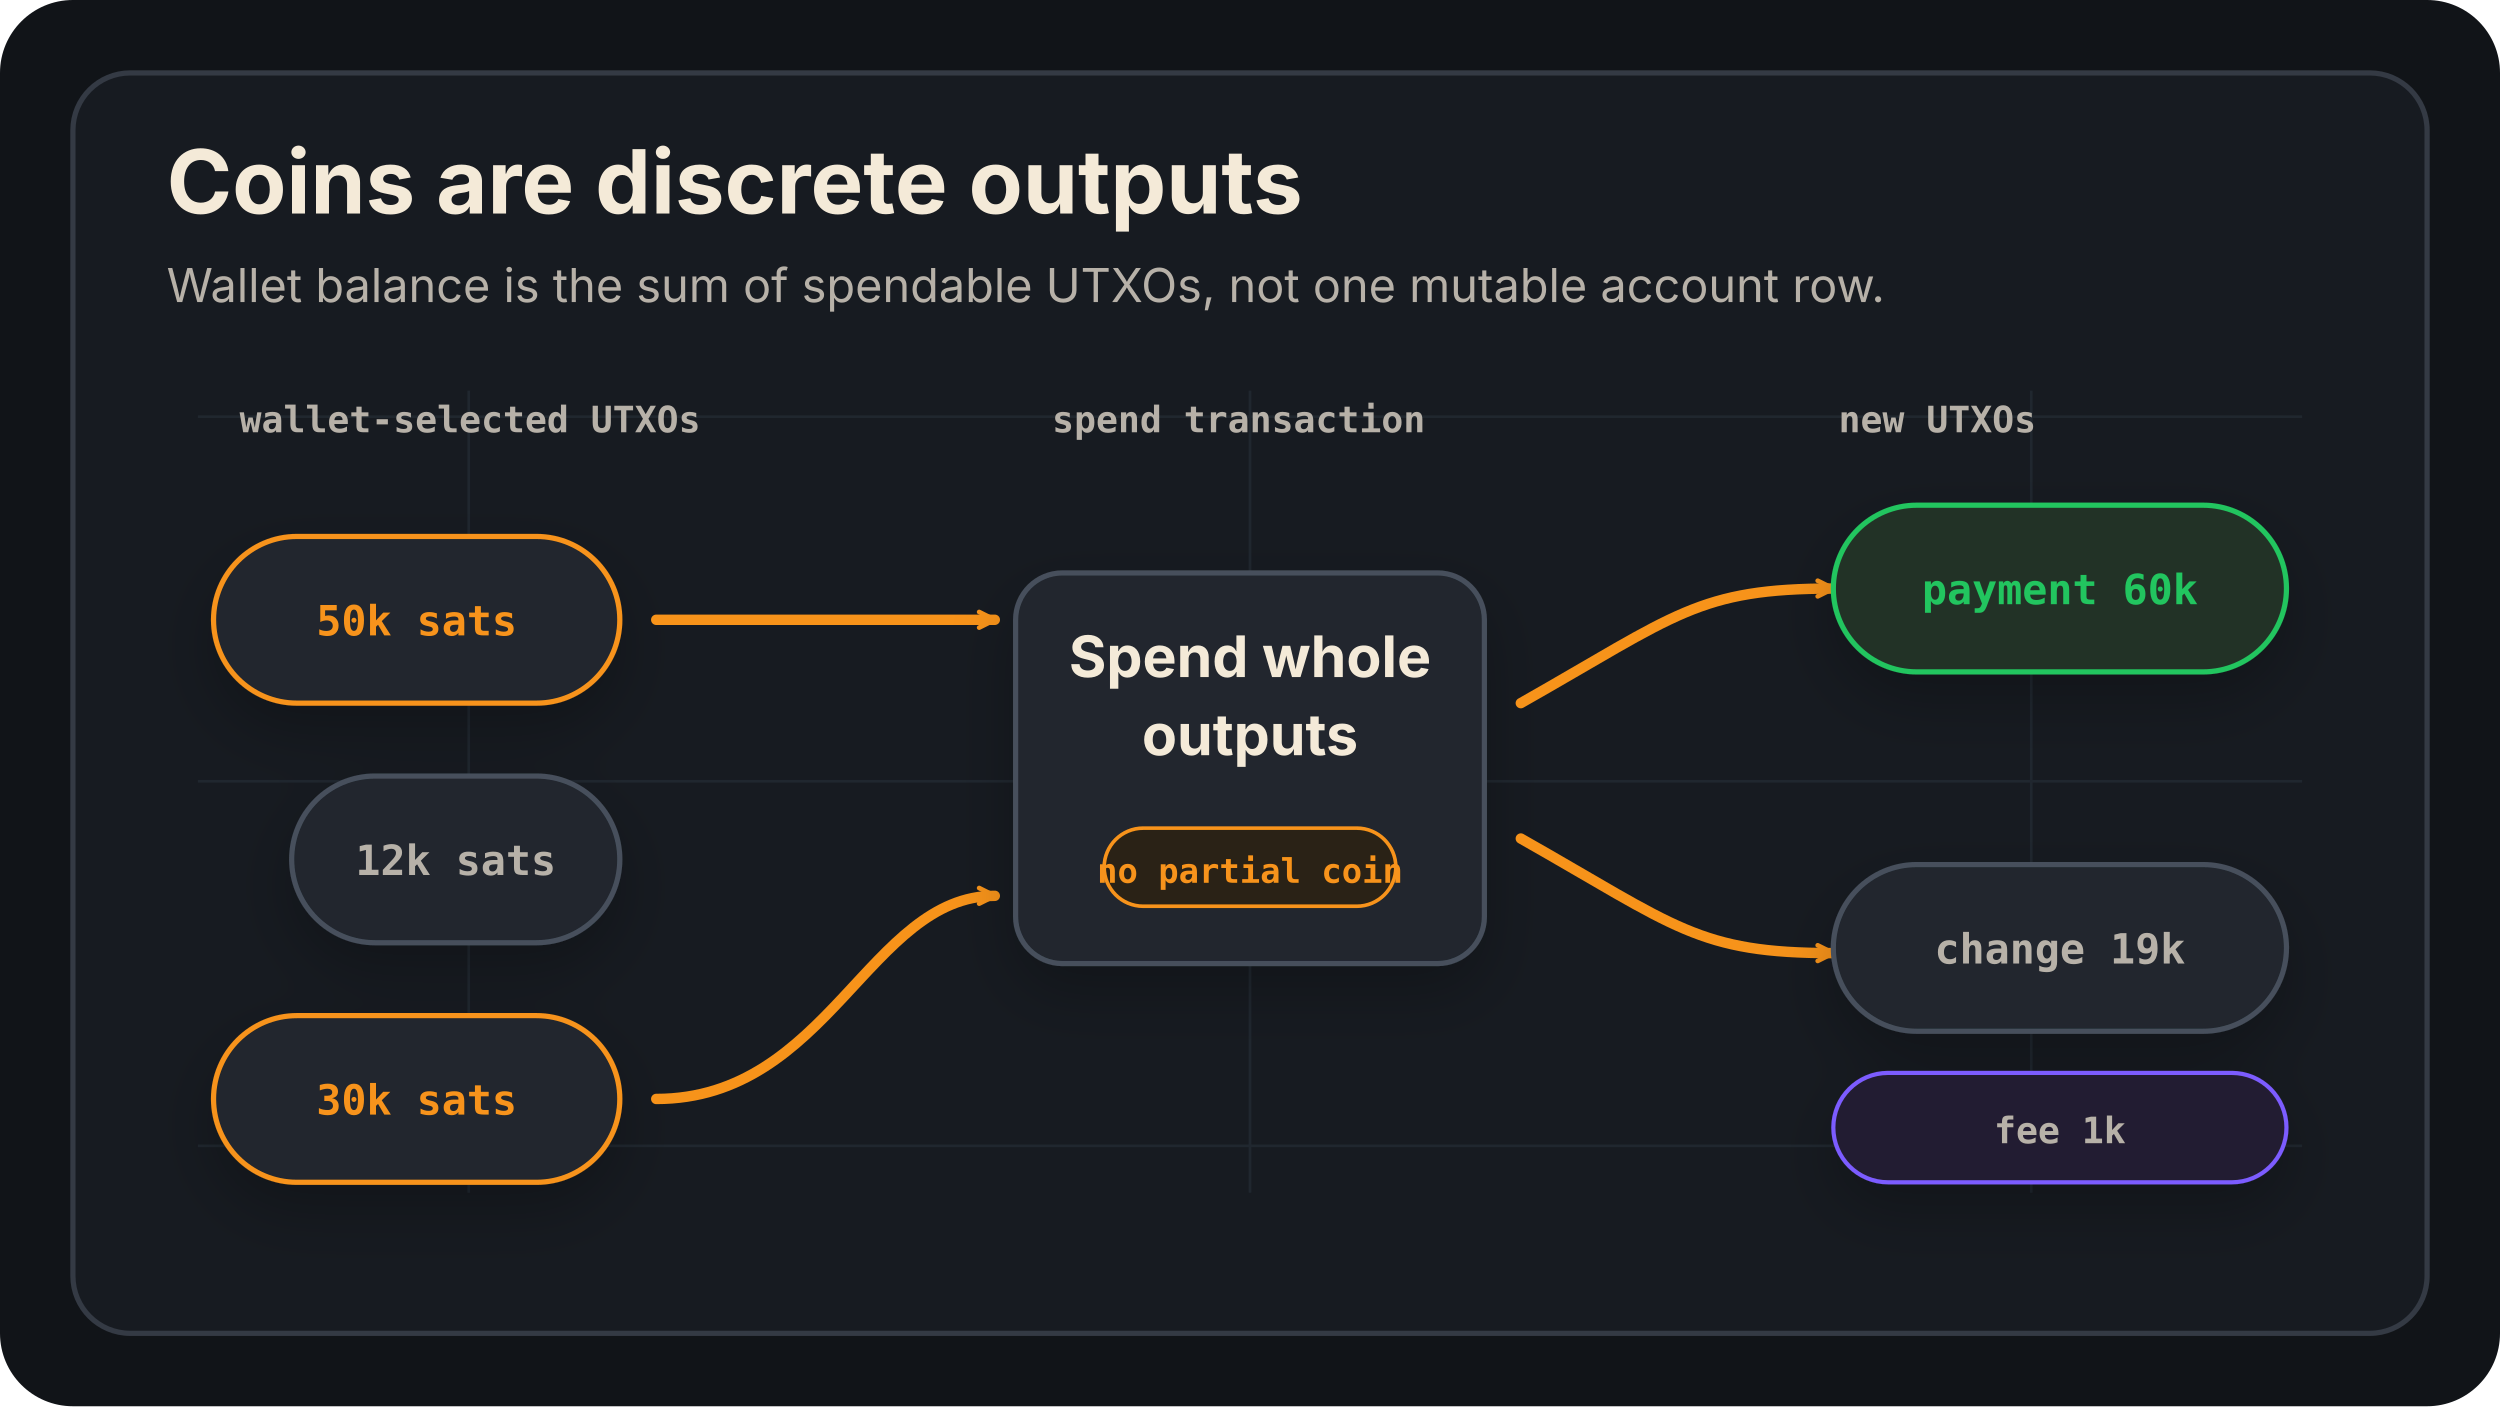
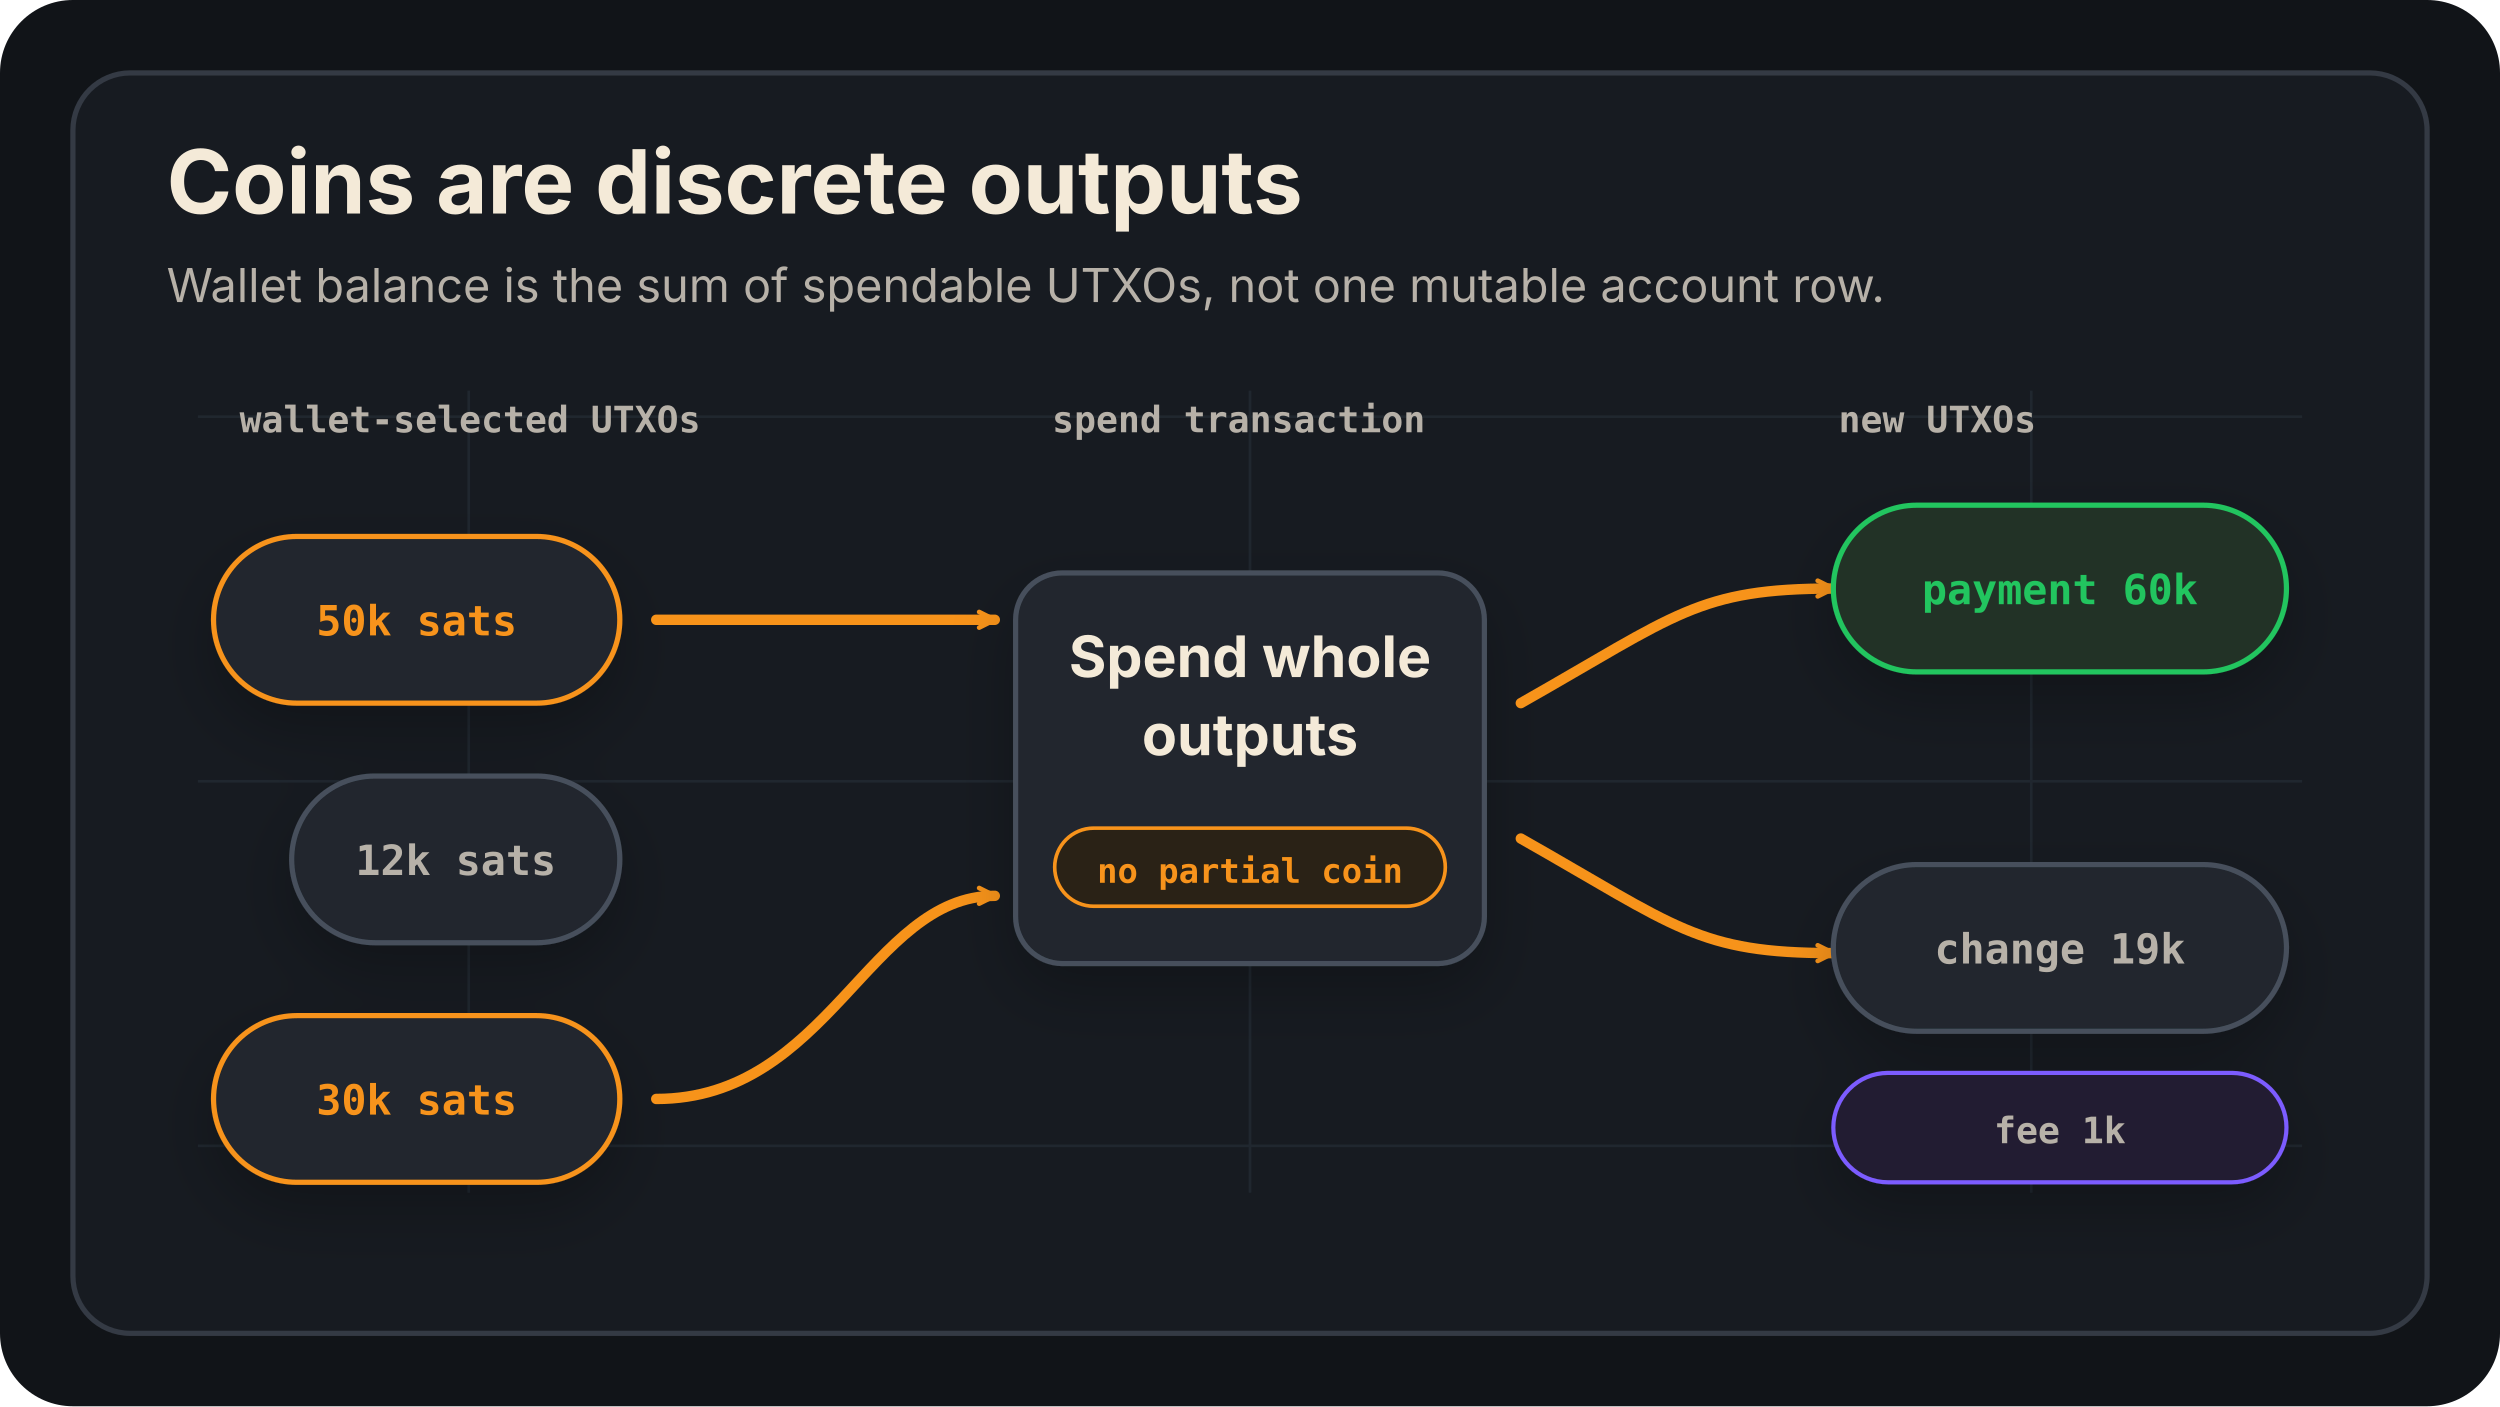
<svg xmlns="http://www.w3.org/2000/svg" width="960" height="540" viewBox="0 0 960 540" fill="none" role="img" aria-labelledby="title desc">
  <defs>
    <marker id="arrow-orange" markerWidth="10" markerHeight="10" refX="8" refY="5" orient="auto" markerUnits="userSpaceOnUse">
      <path d="M2 2L8 5L2 8" fill="none" stroke="#F7931A" stroke-width="1.8" stroke-linecap="round" stroke-linejoin="round" />
    </marker>
    <filter id="soft" x="-20%" y="-20%" width="140%" height="140%">
      <feDropShadow dx="0" dy="10" stdDeviation="12" flood-color="#000000" flood-opacity="0.24" />
    </filter>
  </defs>
  <rect width="960" height="540" rx="28" fill="#111418" />
  <rect x="28" y="28" width="904" height="484" rx="22" fill="#171B21" stroke="#343A44" stroke-width="2" />
  <text x="64" y="82" fill="#F4EAD8" font-family="Inter, Arial, sans-serif" font-size="34" font-weight="700">Coins are discrete outputs</text>
  <text x="64" y="116" fill="#B7B1A8" font-family="Inter, Arial, sans-serif" font-size="18">Wallet balance is the sum of spendable UTXOs, not one mutable account row.</text>
  <g stroke="#28313B" stroke-width="1" opacity="0.55">
    <path d="M76 160H884" />
    <path d="M76 300H884" />
    <path d="M76 440H884" />
    <path d="M180 150V458" />
    <path d="M480 150V458" />
    <path d="M780 150V458" />
  </g>
  <text x="92" y="166" fill="#B7B1A8" font-family="JetBrains Mono, monospace" font-size="14" font-weight="700">wallet-selected UTXOs</text>
  <text x="404" y="166" fill="#B7B1A8" font-family="JetBrains Mono, monospace" font-size="14" font-weight="700">spend transaction</text>
  <text x="706" y="166" fill="#B7B1A8" font-family="JetBrains Mono, monospace" font-size="14" font-weight="700">new UTXOs</text>
  <g filter="url(#soft)">
    <rect x="82" y="206" width="156" height="64" rx="32" fill="#20252D" stroke="#F7931A" stroke-width="2" />
    <text x="160" y="244" text-anchor="middle" fill="#F7931A" font-family="JetBrains Mono, monospace" font-size="16" font-weight="700">50k sats</text>
    <rect x="112" y="298" width="126" height="64" rx="32" fill="#20252D" stroke="#46505C" stroke-width="2" />
    <text x="175" y="336" text-anchor="middle" fill="#B7B1A8" font-family="JetBrains Mono, monospace" font-size="16" font-weight="700">12k sats</text>
    <rect x="82" y="390" width="156" height="64" rx="32" fill="#20252D" stroke="#F7931A" stroke-width="2" />
    <text x="160" y="428" text-anchor="middle" fill="#F7931A" font-family="JetBrains Mono, monospace" font-size="16" font-weight="700">30k sats</text>
  </g>
  <path d="M252 238H382" stroke="#F7931A" stroke-width="4" stroke-linecap="round" marker-end="url(#arrow-orange)" />
  <path d="M252 422C318 422 334 344 382 344" stroke="#F7931A" stroke-width="4" stroke-linecap="round" marker-end="url(#arrow-orange)" />
  <g filter="url(#soft)">
    <rect x="390" y="220" width="180" height="150" rx="18" fill="#20252D" stroke="#46505C" stroke-width="2" />
    <text x="480" y="260" text-anchor="middle" fill="#F4EAD8" font-family="Inter, Arial, sans-serif" font-size="22" font-weight="700">Spend whole</text>
    <text x="480" y="290" text-anchor="middle" fill="#F4EAD8" font-family="Inter, Arial, sans-serif" font-size="22" font-weight="700">outputs</text>
-     <rect x="424" y="318" width="112" height="30" rx="15" fill="#2A2116" stroke="#F7931A" stroke-width="1.4" />
+     <rect x="405" y="318" width="150" height="30" rx="15" fill="#2A2116" stroke="#F7931A" stroke-width="1.4" />
    <text x="480" y="339" text-anchor="middle" fill="#F7931A" font-family="JetBrains Mono, monospace" font-size="13" font-weight="700">no partial coin</text>
  </g>
  <path d="M584 270C644 236 652 226 704 226" stroke="#F7931A" stroke-width="4" stroke-linecap="round" marker-end="url(#arrow-orange)" />
  <path d="M584 322C644 356 652 366 704 366" stroke="#F7931A" stroke-width="4" stroke-linecap="round" marker-end="url(#arrow-orange)" />
  <g filter="url(#soft)">
    <rect x="704" y="194" width="174" height="64" rx="32" fill="#203327" stroke="#22C55E" stroke-width="2" />
    <text x="791" y="232" text-anchor="middle" fill="#22C55E" font-family="JetBrains Mono, monospace" font-size="16" font-weight="700">payment 60k</text>
    <rect x="704" y="332" width="174" height="64" rx="32" fill="#20252D" stroke="#46505C" stroke-width="2" />
    <text x="791" y="370" text-anchor="middle" fill="#B7B1A8" font-family="JetBrains Mono, monospace" font-size="16" font-weight="700">change 19k</text>
    <rect x="704" y="412" width="174" height="42" rx="21" fill="#241E31" stroke="#7C5CFF" stroke-width="1.6" />
    <text x="791" y="439" text-anchor="middle" fill="#B7B1A8" font-family="JetBrains Mono, monospace" font-size="14" font-weight="700">fee 1k</text>
  </g>
</svg>
